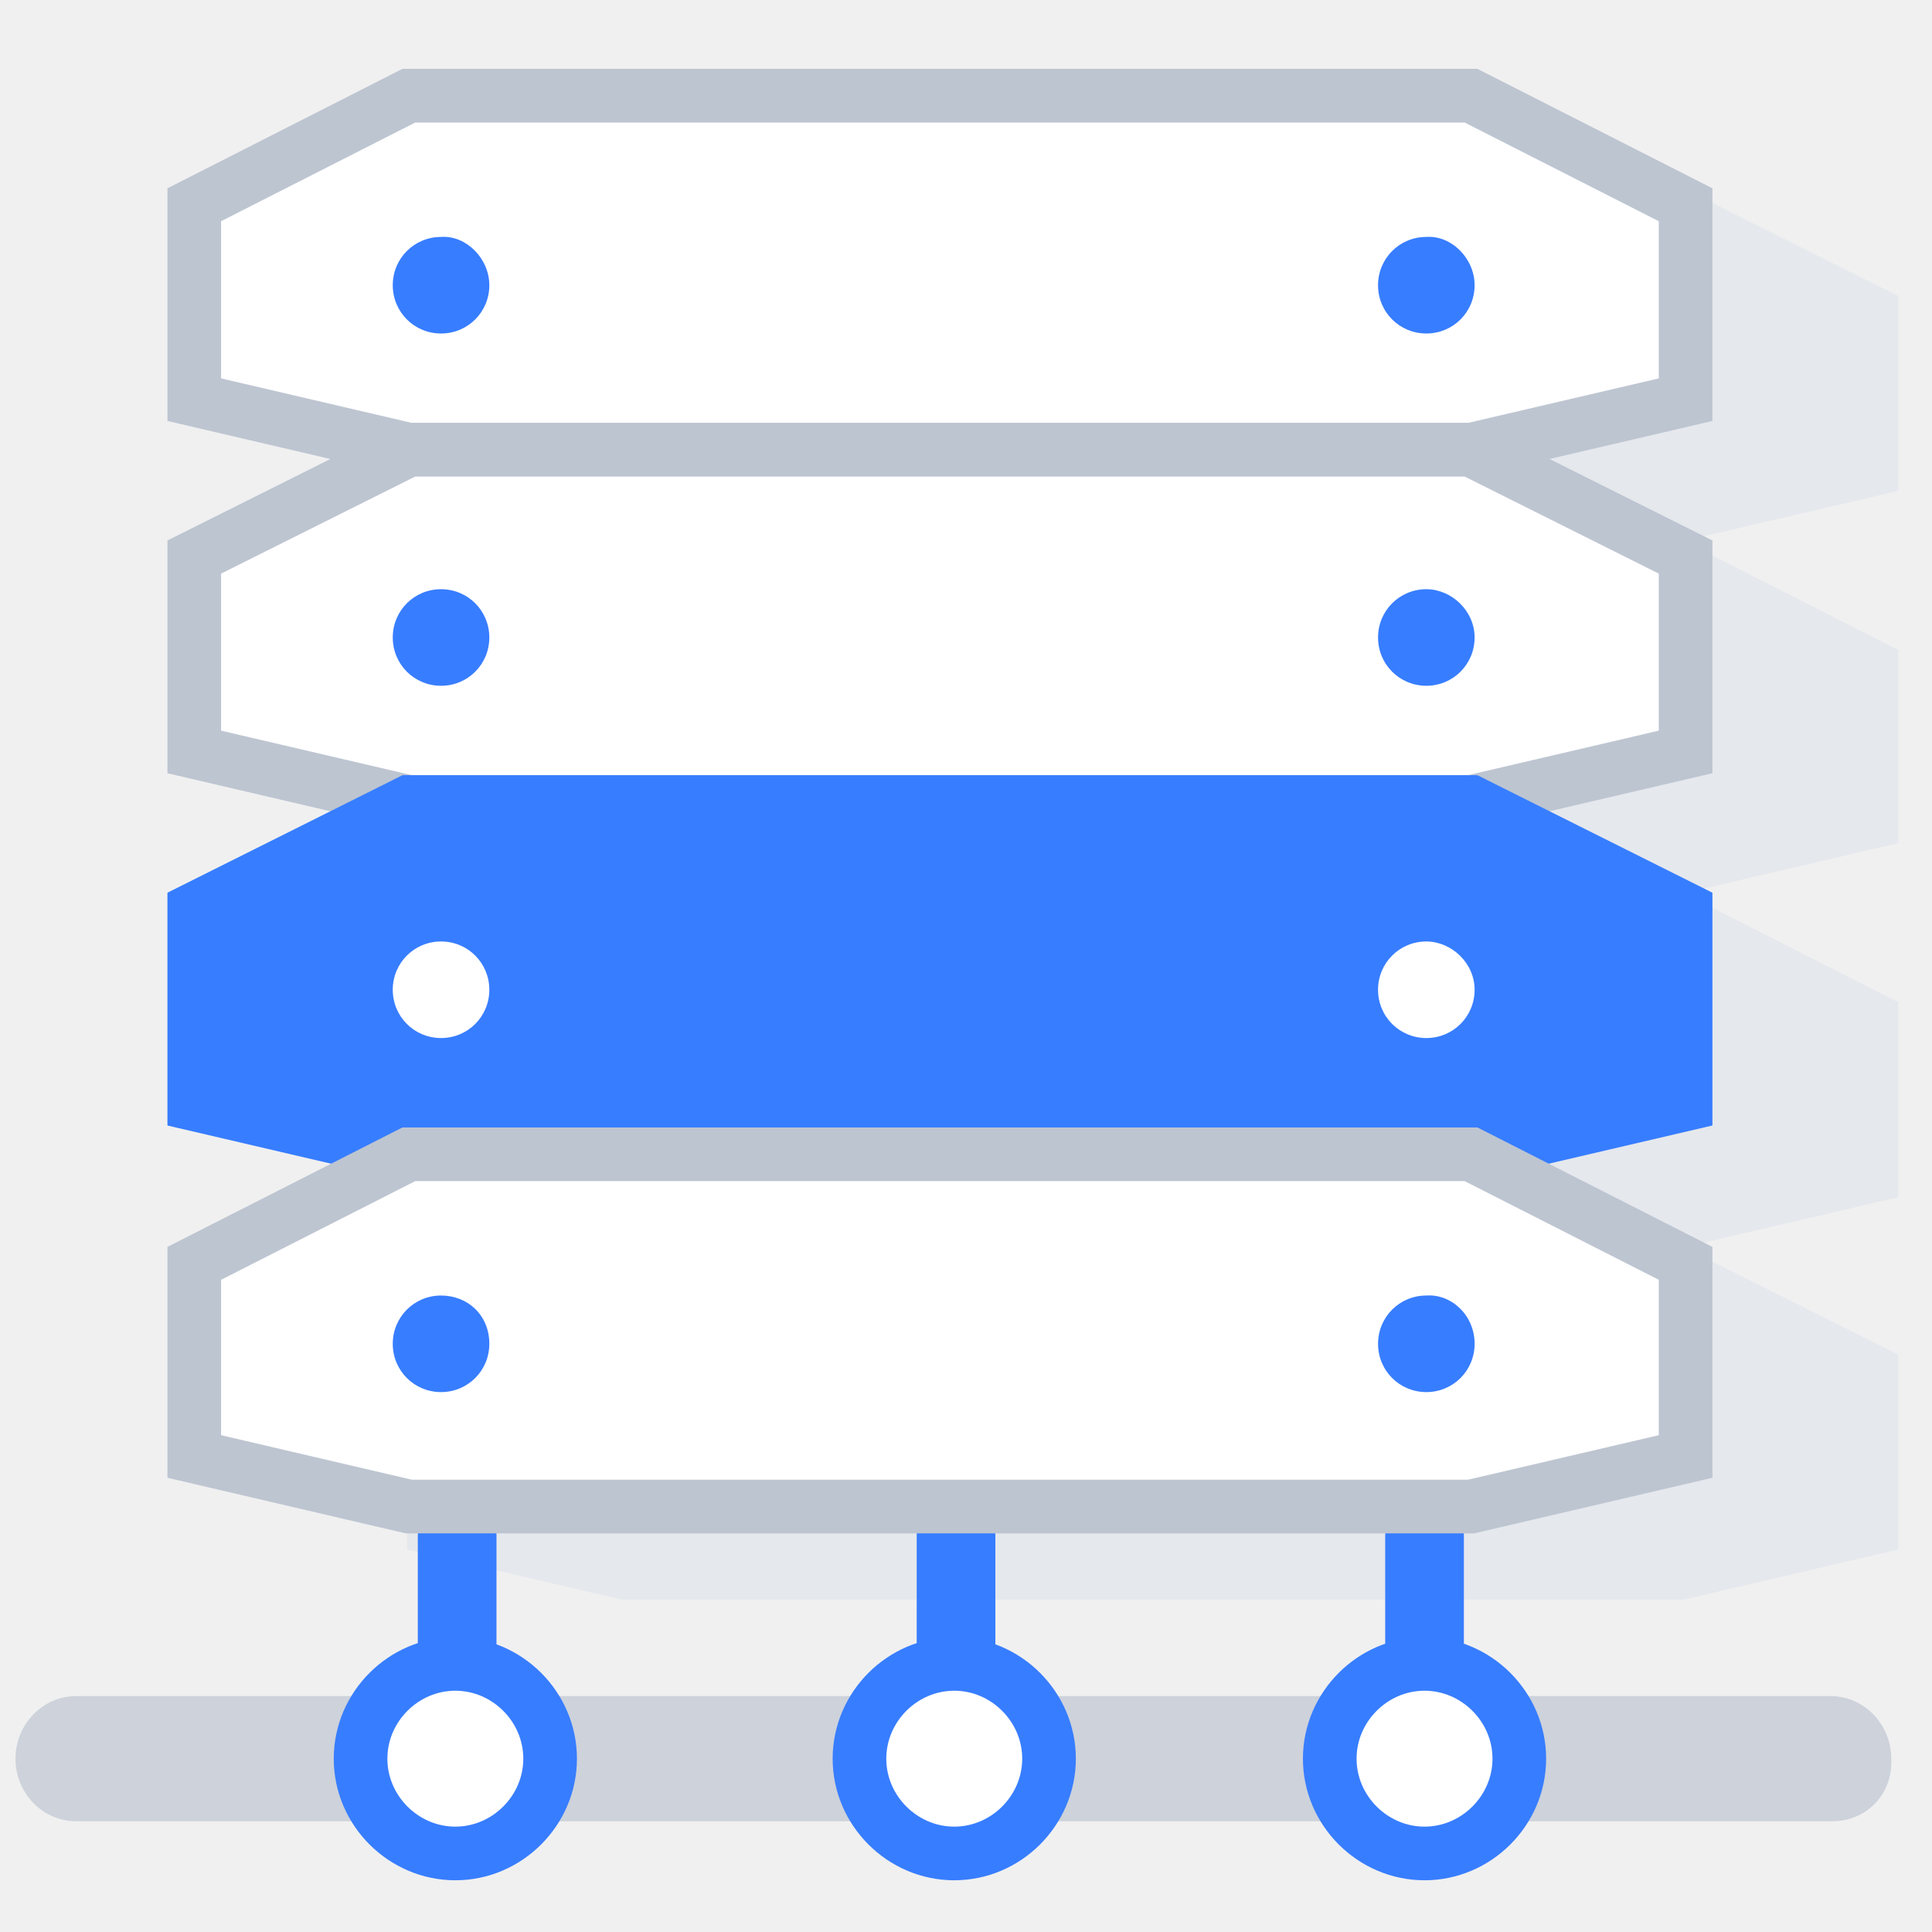
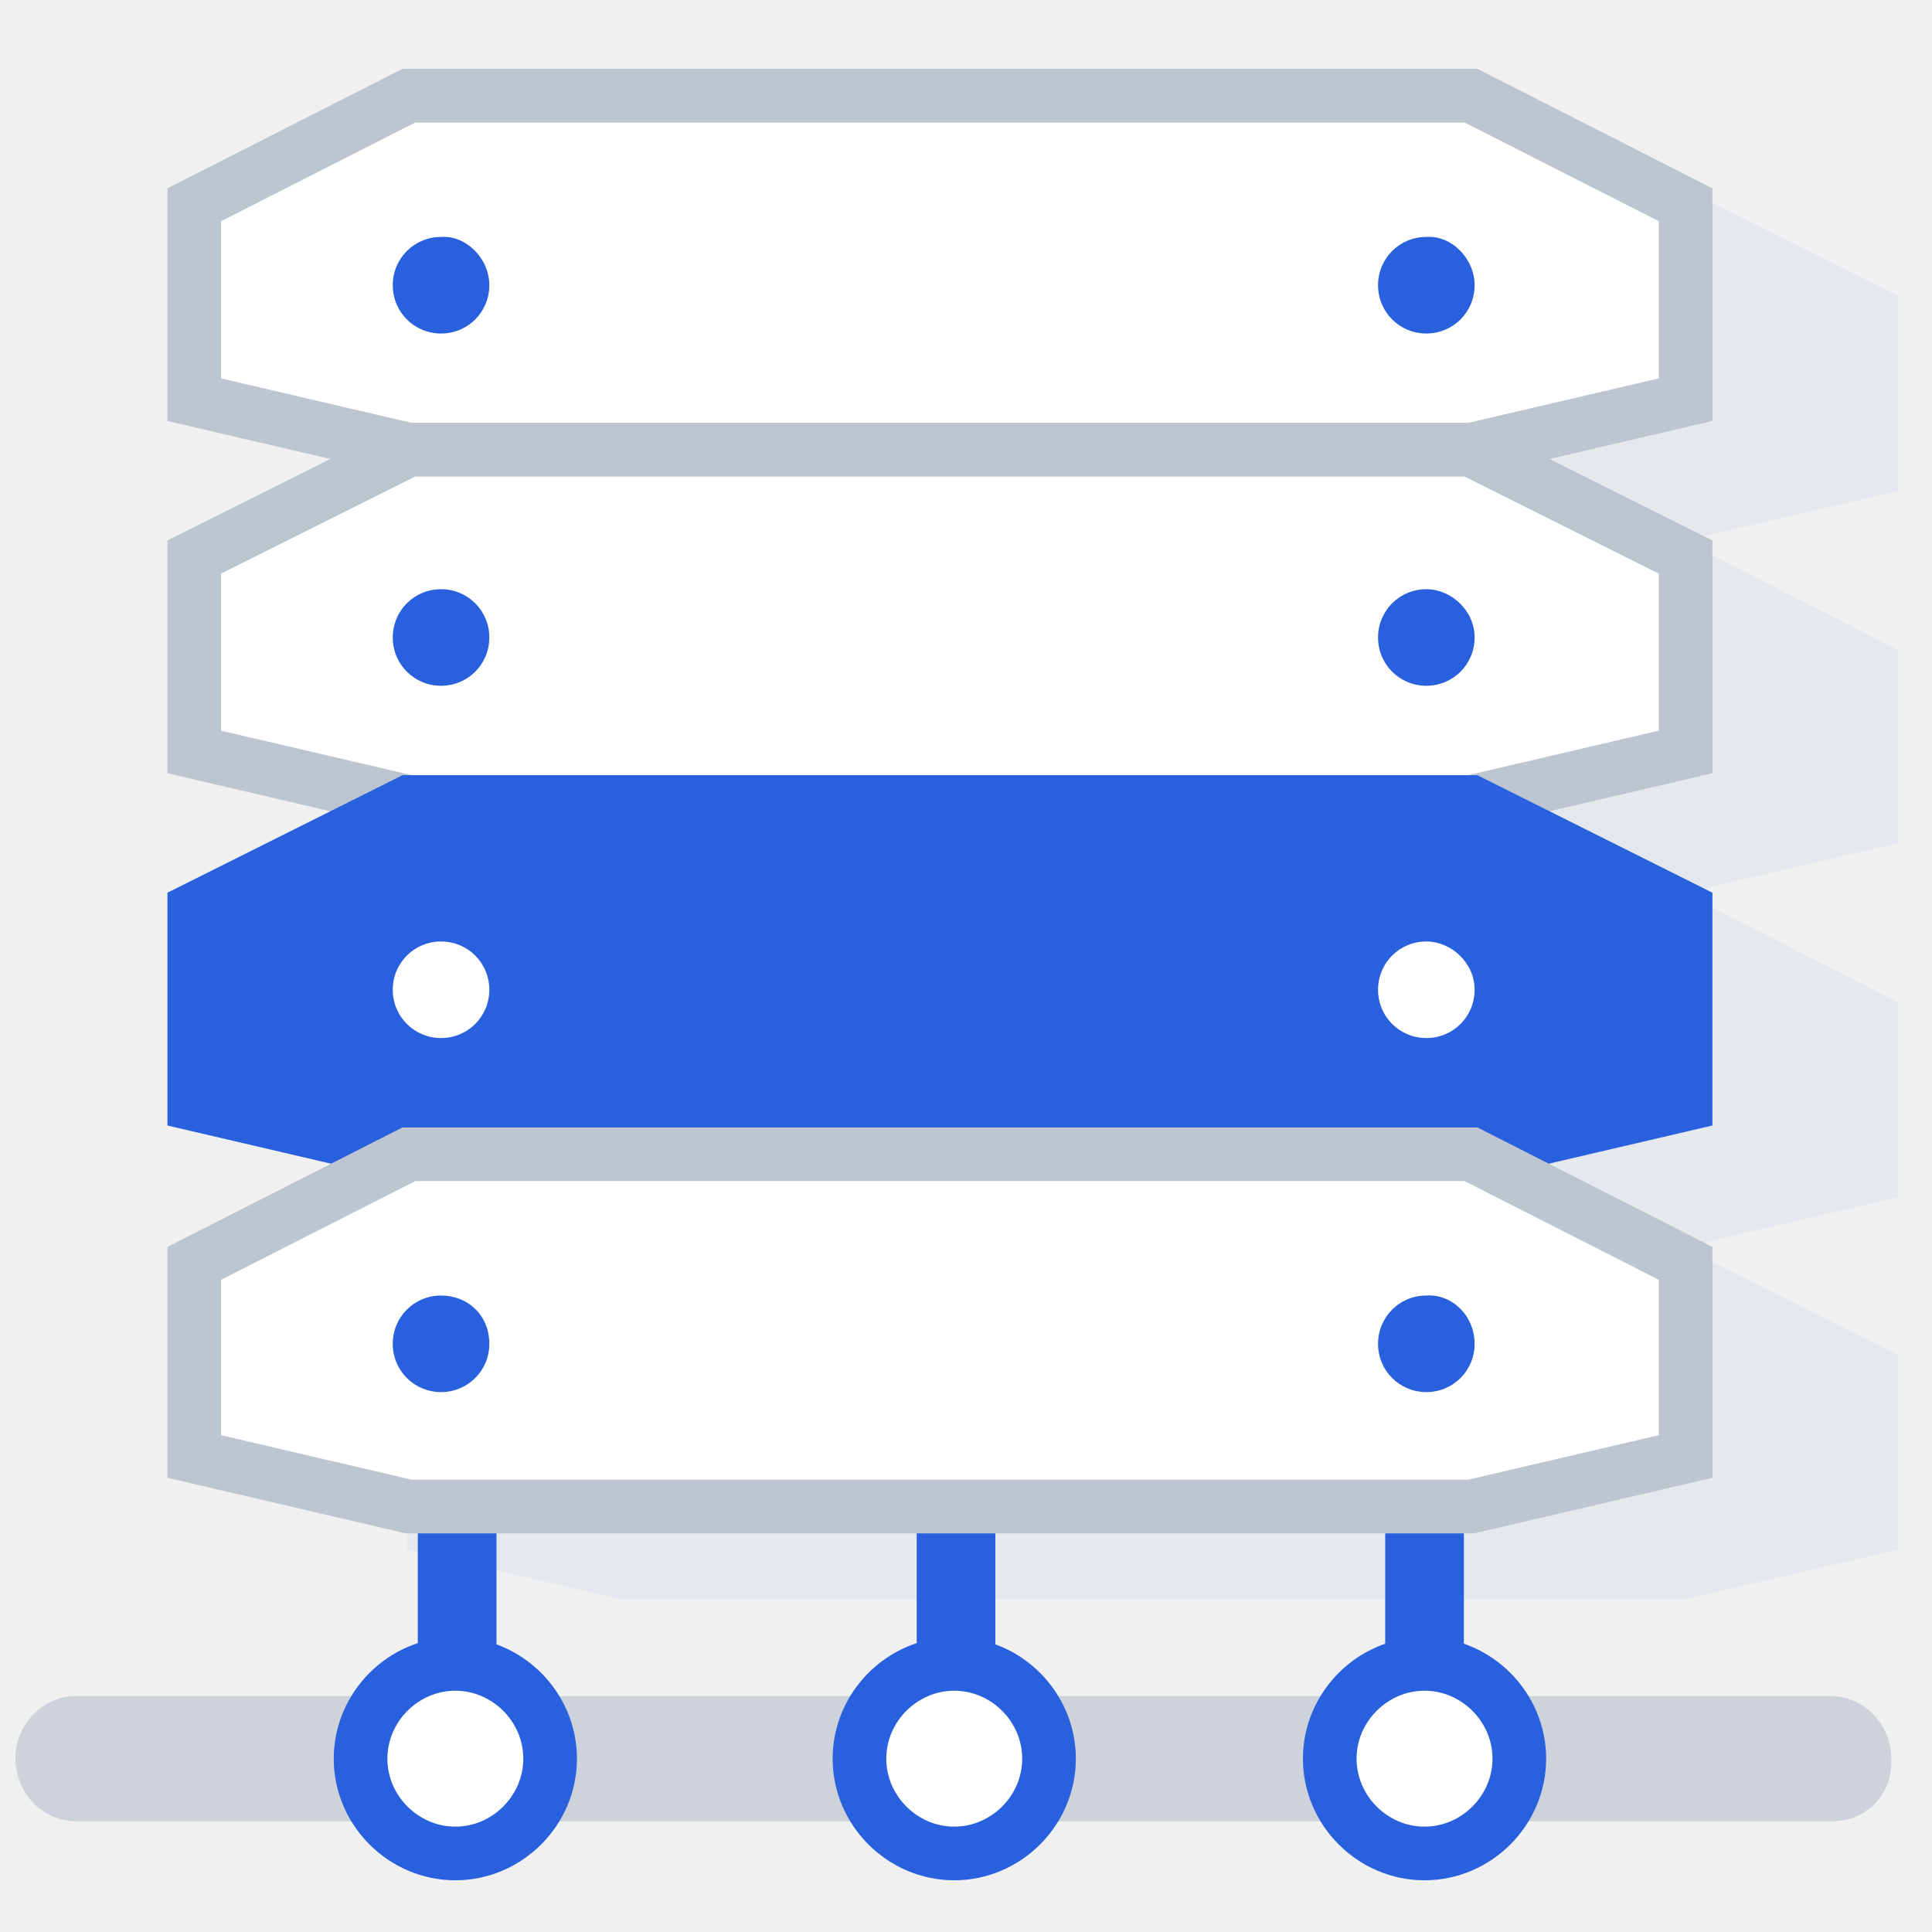
<svg xmlns="http://www.w3.org/2000/svg" enable-background="new 0 0 120 120" viewBox="0 0 120 120">
  <g fill="none" transform="translate(.5 4.466667)">
    <path d="m104.085 7.251h-9.552-46.981-9.441l-13.328 6.664v2.666 3.221 6.22l13.328 3.11-13.328 6.775v2.555 3.221 6.22l13.328 3.11-13.328 6.775v2.555 3.332 6.22l13.328 3.11-13.328 6.664v2.666 3.221 6.22l13.328 3.11h9.441 46.981 9.552l13.328-3.11v-6.22-3.221-2.666l-13.328-6.664 13.328-3.11v-6.22-3.332-2.555l-13.328-6.775 13.328-3.11v-6.22-3.221-2.555l-13.328-6.775 13.328-3.11v-6.22-3.221-2.666z" fill="#e5e8ed" />
    <path d="m90.868 1.476h-9.441-47.092-9.441l-13.328 6.775v2.555 3.221 6.331l13.328 3.11h9.441 47.092 9.441l13.328-3.11v-6.331-3.221-2.555z" fill="#fff" stroke="#bdc5d1" stroke-width="3.332" />
-     <g fill="#377dff">
+     <g fill="#2860DD">
      <path d="m27.894 105.989c-1.333 0-2.443-1.222-2.443-2.777v-12.328c0-1.555 1.111-2.777 2.443-2.777 1.333 0 2.443 1.222 2.443 2.777v12.328c0 1.555-1 2.777-2.443 2.777z" />
      <path d="m58.881 105.989c-1.333 0-2.443-1.222-2.443-2.777v-12.328c0-1.555 1.111-2.777 2.443-2.777 1.333 0 2.443 1.222 2.443 2.777v12.328c0 1.555-1.111 2.777-2.443 2.777z" />
      <path d="m87.981 105.989c-1.333 0-2.443-1.222-2.443-2.777v-12.328c0-1.555 1.111-2.777 2.443-2.777 1.333 0 2.443 1.222 2.443 2.777v12.328c.111 1.555-1 2.777-2.443 2.777z" />
      <path d="m29.893 13.249c0 1.666-1.333 2.999-2.999 2.999s-2.999-1.333-2.999-2.999 1.333-2.999 2.999-2.999c1.555-.111 2.999 1.333 2.999 2.999z" />
      <path d="m91.091 13.249c0 1.666-1.333 2.999-2.999 2.999s-2.999-1.333-2.999-2.999 1.333-2.999 2.999-2.999c1.555-.111 2.999 1.333 2.999 2.999z" />
    </g>
    <path d="m90.868 23.467h-9.441-47.092-9.441l-13.328 6.664v2.666 3.221 6.22l13.328 3.11h9.441 47.092 9.441l13.328-3.11v-6.22-3.221-2.666z" fill="#fff" stroke="#bdc5d1" stroke-width="3.332" />
-     <path d="m29.893 35.129c0 1.666-1.333 2.999-2.999 2.999s-2.999-1.333-2.999-2.999 1.333-2.999 2.999-2.999 2.999 1.333 2.999 2.999z" fill="#377dff" />
-     <path d="m91.091 35.129c0 1.666-1.333 2.999-2.999 2.999s-2.999-1.333-2.999-2.999 1.333-2.999 2.999-2.999c1.555 0 2.999 1.333 2.999 2.999z" fill="#377dff" />
-     <path d="m90.868 45.347h-9.441-47.092-9.441l-13.328 6.664v2.666 3.221 6.22l13.328 3.11h9.441 47.092 9.441l13.328-3.11v-6.22-3.221-2.666z" fill="#377dff" stroke="#377dff" stroke-width="3.332" />
+     <path d="m29.893 35.129c0 1.666-1.333 2.999-2.999 2.999s-2.999-1.333-2.999-2.999 1.333-2.999 2.999-2.999 2.999 1.333 2.999 2.999z" fill="#2860DD" />
+     <path d="m91.091 35.129c0 1.666-1.333 2.999-2.999 2.999s-2.999-1.333-2.999-2.999 1.333-2.999 2.999-2.999c1.555 0 2.999 1.333 2.999 2.999z" fill="#2860DD" />
+     <path d="m90.868 45.347h-9.441-47.092-9.441l-13.328 6.664v2.666 3.221 6.22l13.328 3.11h9.441 47.092 9.441l13.328-3.11v-6.22-3.221-2.666z" fill="#2860DD" stroke="#2860DD" stroke-width="3.332" />
    <path d="m29.893 57.009c0 1.666-1.333 2.999-2.999 2.999s-2.999-1.333-2.999-2.999 1.333-2.999 2.999-2.999 2.999 1.333 2.999 2.999z" fill="#fff" />
    <path d="m91.091 57.009c0 1.666-1.333 2.999-2.999 2.999s-2.999-1.333-2.999-2.999 1.333-2.999 2.999-2.999c1.555 0 2.999 1.333 2.999 2.999z" fill="#fff" />
    <path d="m90.868 67.227h-9.441-47.092-9.441l-13.328 6.775v2.555 3.221 6.22l13.328 3.11h9.441 47.092 9.441l13.328-3.11v-6.22-3.221-2.555z" fill="#fff" stroke="#bdc5d1" stroke-width="3.332" />
-     <path d="m29.893 79c0 1.666-1.333 2.999-2.999 2.999s-2.999-1.333-2.999-2.999 1.333-2.999 2.999-2.999 2.999 1.222 2.999 2.999z" fill="#377dff" />
-     <path d="m91.091 79c0 1.666-1.333 2.999-2.999 2.999s-2.999-1.333-2.999-2.999 1.333-2.999 2.999-2.999c1.555-.111 2.999 1.222 2.999 2.999z" fill="#377dff" />
+     <path d="m29.893 79c0 1.666-1.333 2.999-2.999 2.999s-2.999-1.333-2.999-2.999 1.333-2.999 2.999-2.999 2.999 1.222 2.999 2.999z" fill="#2860DD" />
+     <path d="m91.091 79c0 1.666-1.333 2.999-2.999 2.999s-2.999-1.333-2.999-2.999 1.333-2.999 2.999-2.999c1.555-.111 2.999 1.222 2.999 2.999z" fill="#2860DD" />
    <path d="m113.304 108.655h-109.067c-2.11 0-3.776-1.777-3.776-3.887 0-2.11 1.666-3.887 3.776-3.887h108.956c2.11 0 3.776 1.777 3.776 3.887.111 2.221-1.555 3.887-3.665 3.887z" fill="#bdc5d1" opacity=".7" />
-     <path d="m33.669 104.768c0 3.221-2.666 5.887-5.887 5.887-3.221 0-5.887-2.666-5.887-5.887s2.666-5.887 5.887-5.887c3.221 0 5.887 2.666 5.887 5.887z" fill="#fff" stroke="#377dff" stroke-width="3.332" />
-     <path d="m64.657 104.768c0 3.221-2.666 5.887-5.887 5.887-3.221 0-5.887-2.666-5.887-5.887s2.666-5.887 5.887-5.887c3.221 0 5.887 2.666 5.887 5.887z" fill="#fff" stroke="#377dff" stroke-width="3.332" />
-     <path d="m93.867 104.768c0 3.221-2.666 5.887-5.887 5.887-3.221 0-5.887-2.666-5.887-5.887s2.666-5.887 5.887-5.887c3.221 0 5.887 2.666 5.887 5.887z" fill="#fff" stroke="#377dff" stroke-width="3.332" />
+     <path d="m33.669 104.768c0 3.221-2.666 5.887-5.887 5.887-3.221 0-5.887-2.666-5.887-5.887s2.666-5.887 5.887-5.887c3.221 0 5.887 2.666 5.887 5.887z" fill="#fff" stroke="#2860DD" stroke-width="3.332" />
+     <path d="m64.657 104.768c0 3.221-2.666 5.887-5.887 5.887-3.221 0-5.887-2.666-5.887-5.887s2.666-5.887 5.887-5.887c3.221 0 5.887 2.666 5.887 5.887z" fill="#fff" stroke="#2860DD" stroke-width="3.332" />
+     <path d="m93.867 104.768c0 3.221-2.666 5.887-5.887 5.887-3.221 0-5.887-2.666-5.887-5.887s2.666-5.887 5.887-5.887c3.221 0 5.887 2.666 5.887 5.887z" fill="#fff" stroke="#2860DD" stroke-width="3.332" />
  </g>
</svg>
